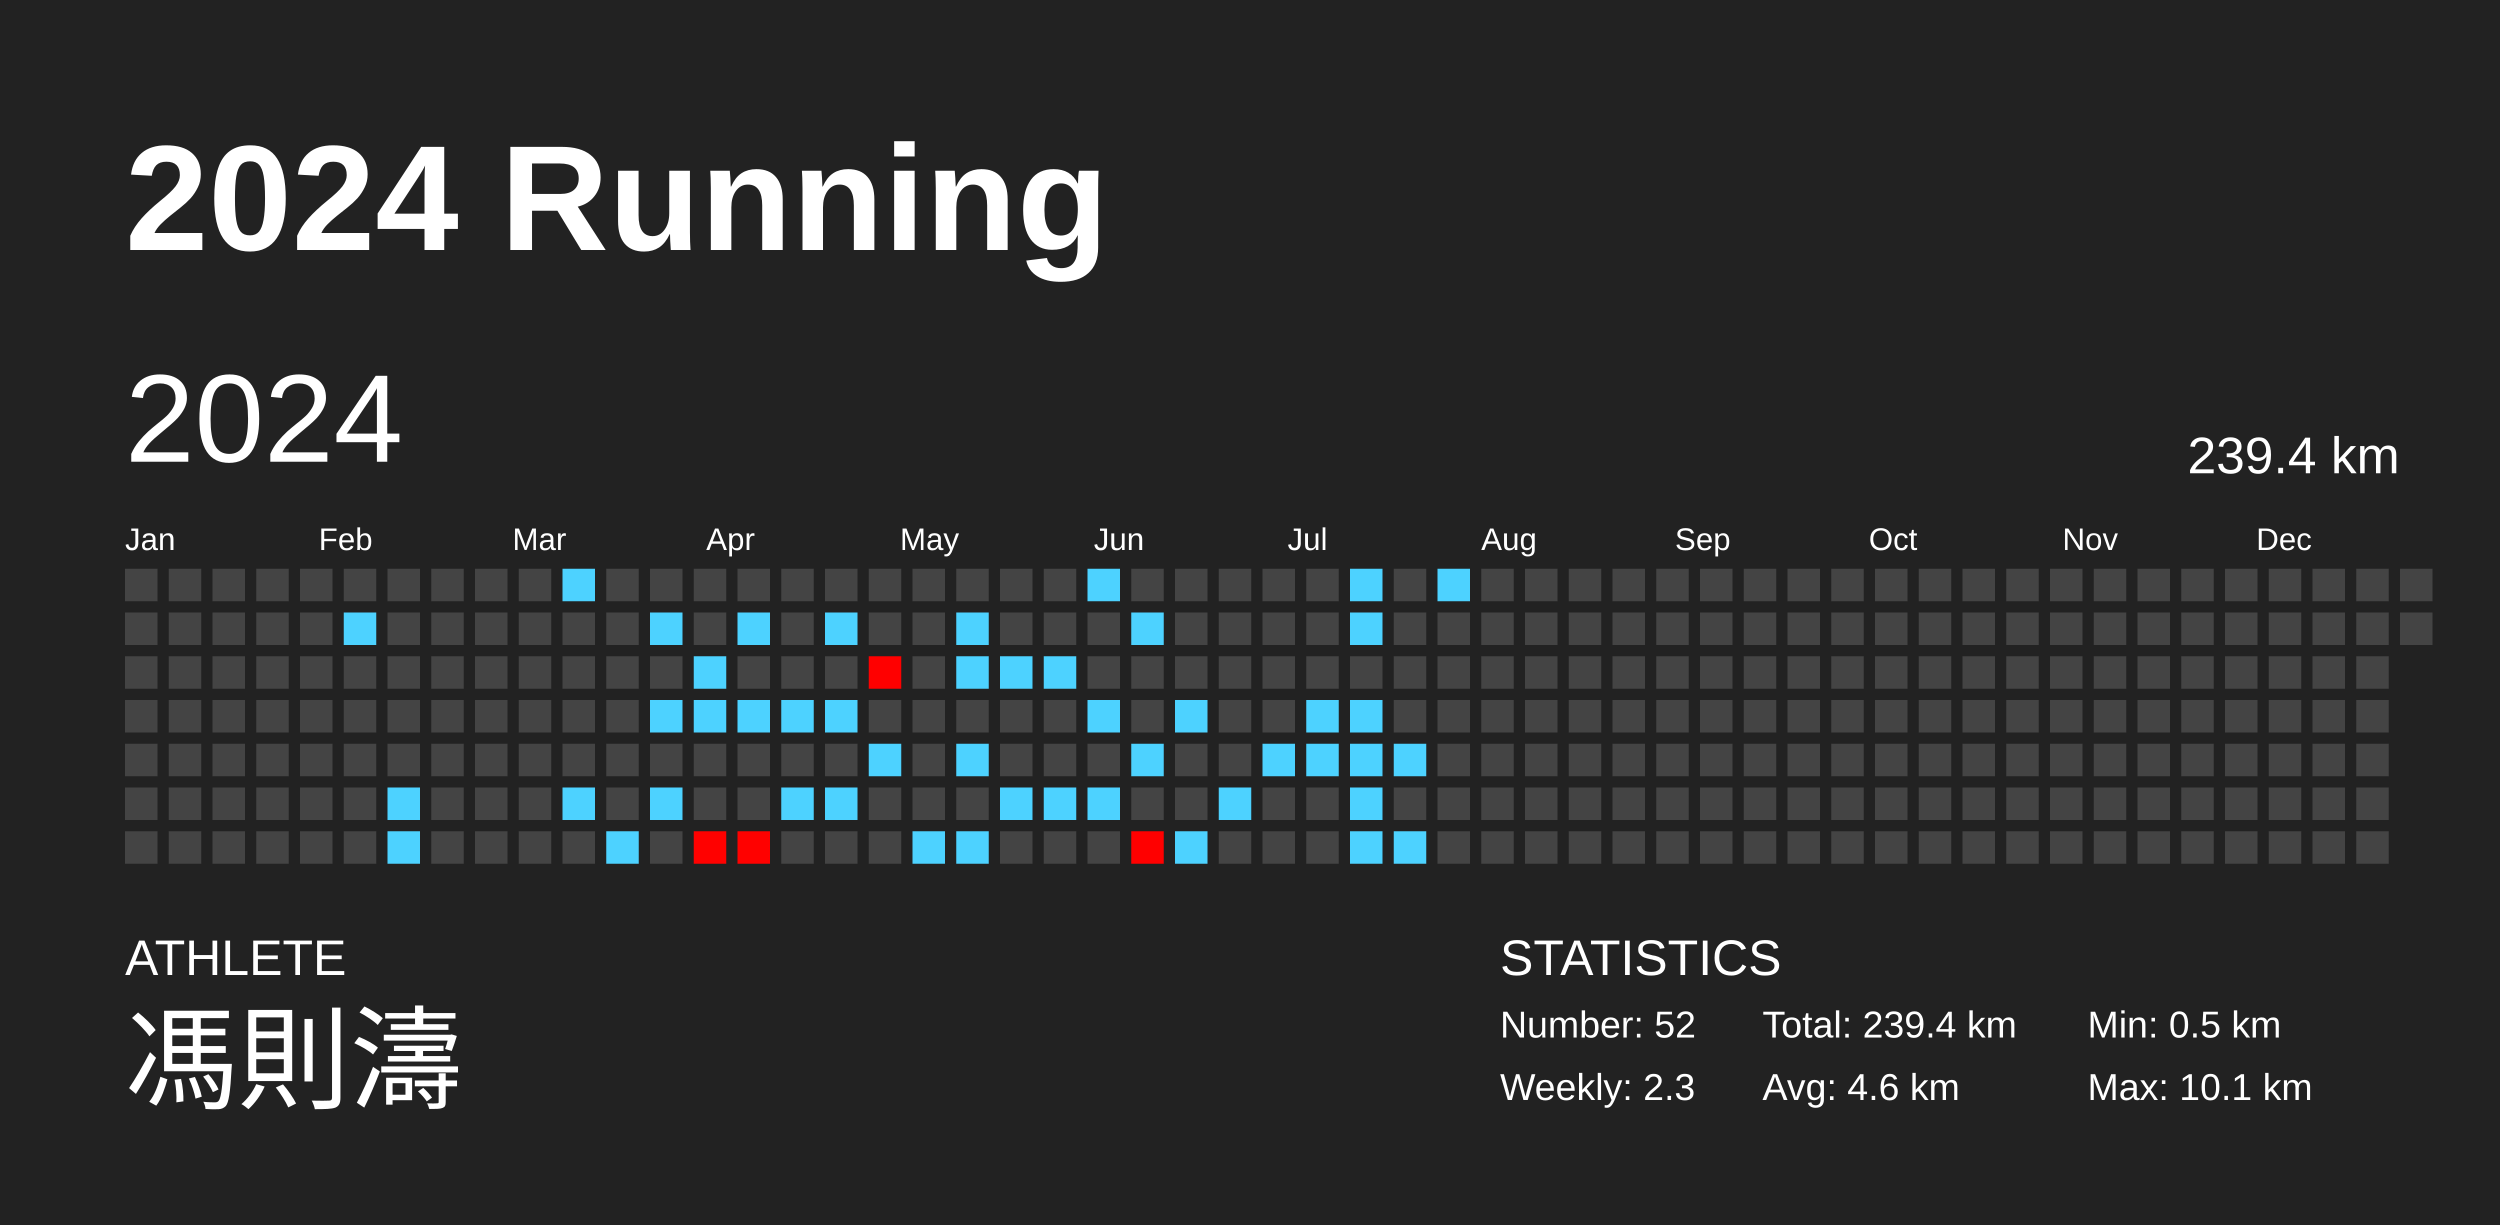
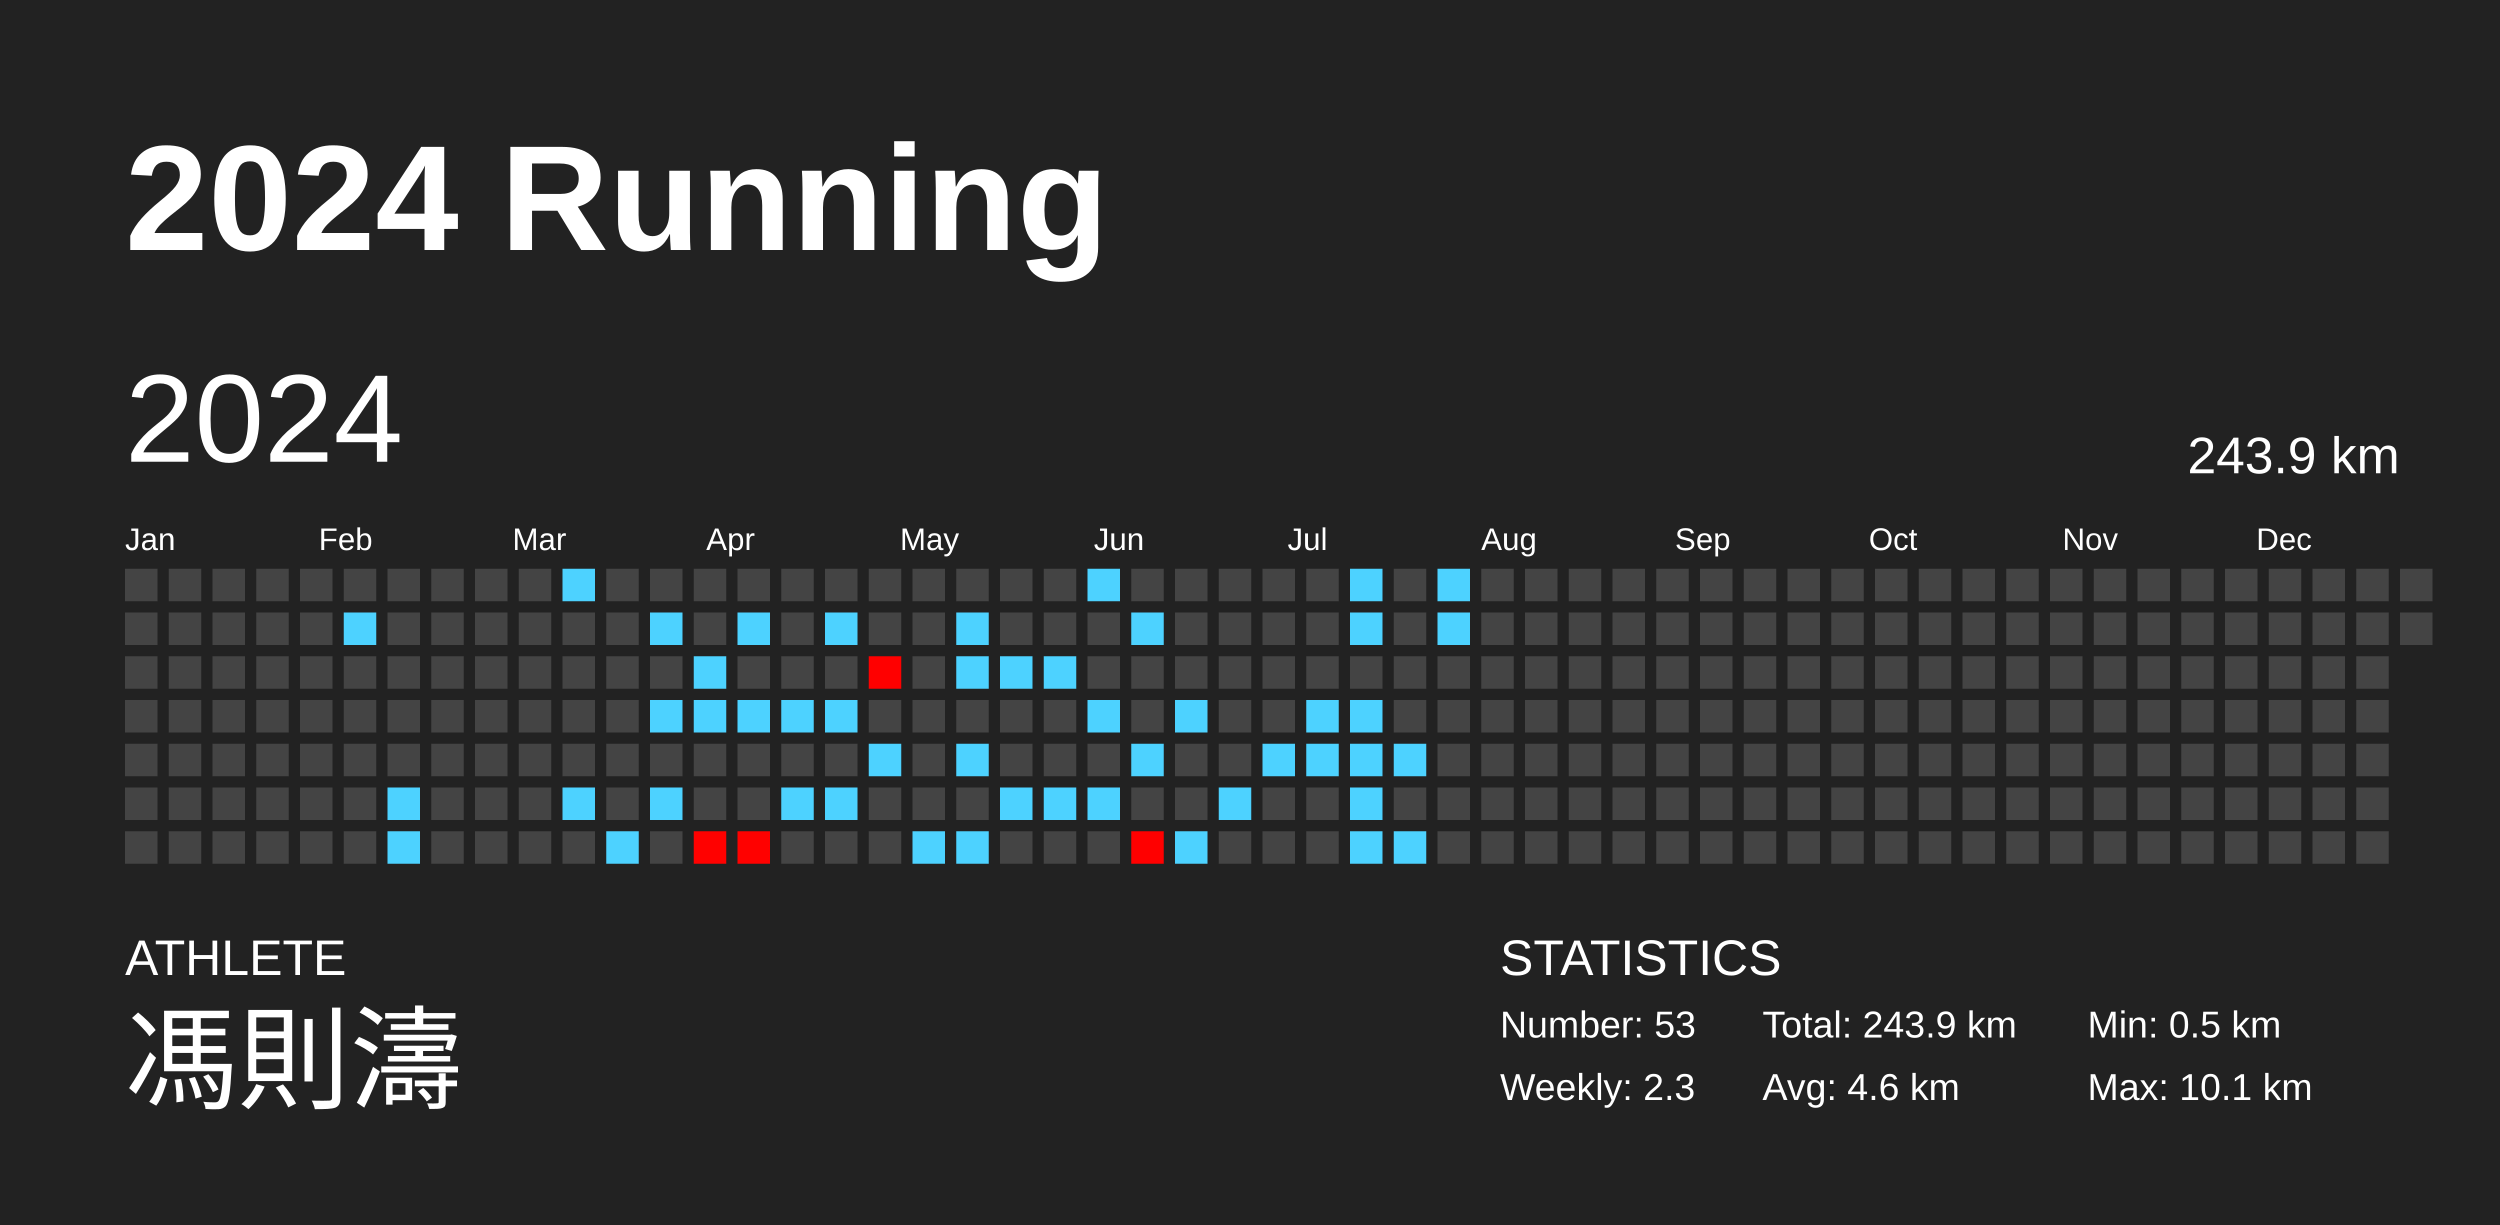
<svg xmlns="http://www.w3.org/2000/svg" baseProfile="full" height="98mm" version="1.1" viewBox="0,0,200,98" width="200mm">
  <defs />
  <rect fill="#222222" height="98" width="200" x="0" y="0" />
  <text fill="#FFFFFF" style="font-size:12px; font-family:Arial; font-weight:bold;" x="10" y="20">2024 Running</text>
  <text fill="#FFFFFF" style="font-size:4px; font-family:Arial" x="10" y="78">ATHLETE</text>
  <text fill="#FFFFFF" style="font-size:9px; font-family:Arial" x="10" y="88">馮則濤</text>
  <text fill="#FFFFFF" style="font-size:4px; font-family:Arial" x="120" y="78">STATISTICS</text>
-   <text fill="#FFFFFF" style="font-size:3px; font-family:Arial" x="120" y="83">Number: 52</text>
+   <text fill="#FFFFFF" style="font-size:3px; font-family:Arial" x="120" y="83">Number: 53</text>
  <text fill="#FFFFFF" style="font-size:3px; font-family:Arial" x="120" y="88">Weekly: 2.3</text>
-   <text fill="#FFFFFF" style="font-size:3px; font-family:Arial" x="141" y="83">Total: 239.4 km</text>
+   <text fill="#FFFFFF" style="font-size:3px; font-family:Arial" x="141" y="83">Total: 243.9 km</text>
  <text fill="#FFFFFF" style="font-size:3px; font-family:Arial" x="141" y="88">Avg: 4.6 km</text>
  <text fill="#FFFFFF" style="font-size:3px; font-family:Arial" x="167" y="83">Min: 0.5 km</text>
  <text fill="#FFFFFF" style="font-size:3px; font-family:Arial" x="167" y="88">Max: 10.1 km</text>
  <text dominant-baseline="hanging" fill="#FFFFFF" style="font-size:10.0px; font-family:Arial;" x="10" y="30">2024</text>
-   <text dominant-baseline="hanging" fill="#FFFFFF" style="font-size:4.125px; font-family:Arial;" x="175" y="35">239.4 km</text>
+   <text dominant-baseline="hanging" fill="#FFFFFF" style="font-size:4.125px; font-family:Arial;" x="175" y="35">243.9 km</text>
  <text fill="#FFFFFF" style="font-size:2.5px; font-family:Arial" x="10.0" y="44">Jan</text>
  <text fill="#FFFFFF" style="font-size:2.5px; font-family:Arial" x="25.5" y="44">Feb</text>
  <text fill="#FFFFFF" style="font-size:2.5px; font-family:Arial" x="41.0" y="44">Mar</text>
  <text fill="#FFFFFF" style="font-size:2.5px; font-family:Arial" x="56.5" y="44">Apr</text>
  <text fill="#FFFFFF" style="font-size:2.5px; font-family:Arial" x="72.0" y="44">May</text>
  <text fill="#FFFFFF" style="font-size:2.5px; font-family:Arial" x="87.5" y="44">Jun</text>
  <text fill="#FFFFFF" style="font-size:2.5px; font-family:Arial" x="103.0" y="44">Jul</text>
  <text fill="#FFFFFF" style="font-size:2.5px; font-family:Arial" x="118.5" y="44">Aug</text>
  <text fill="#FFFFFF" style="font-size:2.5px; font-family:Arial" x="134.0" y="44">Sep</text>
  <text fill="#FFFFFF" style="font-size:2.5px; font-family:Arial" x="149.5" y="44">Oct</text>
  <text fill="#FFFFFF" style="font-size:2.5px; font-family:Arial" x="165.0" y="44">Nov</text>
  <text fill="#FFFFFF" style="font-size:2.5px; font-family:Arial" x="180.5" y="44">Dec</text>
  <rect fill="#444444" height="2.6" width="2.6" x="10.0" y="45.5" />
  <rect fill="#444444" height="2.6" width="2.6" x="10.0" y="49.0" />
  <rect fill="#444444" height="2.6" width="2.6" x="10.0" y="52.5" />
  <rect fill="#444444" height="2.6" width="2.6" x="10.0" y="56.0" />
  <rect fill="#444444" height="2.6" width="2.6" x="10.0" y="59.5" />
  <rect fill="#444444" height="2.6" width="2.6" x="10.0" y="63.0" />
  <rect fill="#444444" height="2.6" width="2.6" x="10.0" y="66.5" />
  <rect fill="#444444" height="2.6" width="2.6" x="13.5" y="45.5" />
  <rect fill="#444444" height="2.6" width="2.6" x="13.5" y="49.0" />
  <rect fill="#444444" height="2.6" width="2.6" x="13.5" y="52.5" />
  <rect fill="#444444" height="2.6" width="2.6" x="13.5" y="56.0" />
  <rect fill="#444444" height="2.6" width="2.6" x="13.5" y="59.5" />
  <rect fill="#444444" height="2.6" width="2.6" x="13.5" y="63.0" />
  <rect fill="#444444" height="2.6" width="2.6" x="13.5" y="66.5" />
  <rect fill="#444444" height="2.6" width="2.6" x="17.0" y="45.5" />
  <rect fill="#444444" height="2.6" width="2.6" x="17.0" y="49.0" />
  <rect fill="#444444" height="2.6" width="2.6" x="17.0" y="52.5" />
  <rect fill="#444444" height="2.6" width="2.6" x="17.0" y="56.0" />
  <rect fill="#444444" height="2.6" width="2.6" x="17.0" y="59.5" />
  <rect fill="#444444" height="2.6" width="2.6" x="17.0" y="63.0" />
  <rect fill="#444444" height="2.6" width="2.6" x="17.0" y="66.5" />
  <rect fill="#444444" height="2.6" width="2.6" x="20.5" y="45.5" />
  <rect fill="#444444" height="2.6" width="2.6" x="20.5" y="49.0" />
  <rect fill="#444444" height="2.6" width="2.6" x="20.5" y="52.5" />
  <rect fill="#444444" height="2.6" width="2.6" x="20.5" y="56.0" />
  <rect fill="#444444" height="2.6" width="2.6" x="20.5" y="59.5" />
  <rect fill="#444444" height="2.6" width="2.6" x="20.5" y="63.0" />
  <rect fill="#444444" height="2.6" width="2.6" x="20.5" y="66.5" />
  <rect fill="#444444" height="2.6" width="2.6" x="24.0" y="45.5" />
  <rect fill="#444444" height="2.6" width="2.6" x="24.0" y="49.0" />
  <rect fill="#444444" height="2.6" width="2.6" x="24.0" y="52.5" />
  <rect fill="#444444" height="2.6" width="2.6" x="24.0" y="56.0" />
  <rect fill="#444444" height="2.6" width="2.6" x="24.0" y="59.5" />
  <rect fill="#444444" height="2.6" width="2.6" x="24.0" y="63.0" />
  <rect fill="#444444" height="2.6" width="2.6" x="24.0" y="66.5" />
  <rect fill="#444444" height="2.6" width="2.6" x="27.5" y="45.5" />
  <rect fill="#4dd2ff" height="2.6" width="2.6" x="27.5" y="49.0" />
  <rect fill="#444444" height="2.6" width="2.6" x="27.5" y="52.5" />
  <rect fill="#444444" height="2.6" width="2.6" x="27.5" y="56.0" />
  <rect fill="#444444" height="2.6" width="2.6" x="27.5" y="59.5" />
  <rect fill="#444444" height="2.6" width="2.6" x="27.5" y="63.0" />
  <rect fill="#444444" height="2.6" width="2.6" x="27.5" y="66.5" />
  <rect fill="#444444" height="2.6" width="2.6" x="31.0" y="45.5" />
  <rect fill="#444444" height="2.6" width="2.6" x="31.0" y="49.0" />
  <rect fill="#444444" height="2.6" width="2.6" x="31.0" y="52.5" />
  <rect fill="#444444" height="2.6" width="2.6" x="31.0" y="56.0" />
  <rect fill="#444444" height="2.6" width="2.6" x="31.0" y="59.5" />
  <rect fill="#4dd2ff" height="2.6" width="2.6" x="31.0" y="63.0" />
  <rect fill="#4dd2ff" height="2.6" width="2.6" x="31.0" y="66.5" />
  <rect fill="#444444" height="2.6" width="2.6" x="34.5" y="45.5" />
  <rect fill="#444444" height="2.6" width="2.6" x="34.5" y="49.0" />
  <rect fill="#444444" height="2.6" width="2.6" x="34.5" y="52.5" />
  <rect fill="#444444" height="2.6" width="2.6" x="34.5" y="56.0" />
  <rect fill="#444444" height="2.6" width="2.6" x="34.5" y="59.5" />
  <rect fill="#444444" height="2.6" width="2.6" x="34.5" y="63.0" />
  <rect fill="#444444" height="2.6" width="2.6" x="34.5" y="66.5" />
  <rect fill="#444444" height="2.6" width="2.6" x="38.0" y="45.5" />
  <rect fill="#444444" height="2.6" width="2.6" x="38.0" y="49.0" />
  <rect fill="#444444" height="2.6" width="2.6" x="38.0" y="52.5" />
  <rect fill="#444444" height="2.6" width="2.6" x="38.0" y="56.0" />
  <rect fill="#444444" height="2.6" width="2.6" x="38.0" y="59.5" />
  <rect fill="#444444" height="2.6" width="2.6" x="38.0" y="63.0" />
  <rect fill="#444444" height="2.6" width="2.6" x="38.0" y="66.5" />
  <rect fill="#444444" height="2.6" width="2.6" x="41.5" y="45.5" />
  <rect fill="#444444" height="2.6" width="2.6" x="41.5" y="49.0" />
  <rect fill="#444444" height="2.6" width="2.6" x="41.5" y="52.5" />
  <rect fill="#444444" height="2.6" width="2.6" x="41.5" y="56.0" />
  <rect fill="#444444" height="2.6" width="2.6" x="41.5" y="59.5" />
  <rect fill="#444444" height="2.6" width="2.6" x="41.5" y="63.0" />
  <rect fill="#444444" height="2.6" width="2.6" x="41.5" y="66.5" />
  <rect fill="#4dd2ff" height="2.6" width="2.6" x="45.0" y="45.5" />
  <rect fill="#444444" height="2.6" width="2.6" x="45.0" y="49.0" />
  <rect fill="#444444" height="2.6" width="2.6" x="45.0" y="52.5" />
  <rect fill="#444444" height="2.6" width="2.6" x="45.0" y="56.0" />
  <rect fill="#444444" height="2.6" width="2.6" x="45.0" y="59.5" />
  <rect fill="#4dd2ff" height="2.6" width="2.6" x="45.0" y="63.0" />
  <rect fill="#444444" height="2.6" width="2.6" x="45.0" y="66.5" />
  <rect fill="#444444" height="2.6" width="2.6" x="48.5" y="45.5" />
  <rect fill="#444444" height="2.6" width="2.6" x="48.5" y="49.0" />
  <rect fill="#444444" height="2.6" width="2.6" x="48.5" y="52.5" />
  <rect fill="#444444" height="2.6" width="2.6" x="48.5" y="56.0" />
  <rect fill="#444444" height="2.6" width="2.6" x="48.5" y="59.5" />
  <rect fill="#444444" height="2.6" width="2.6" x="48.5" y="63.0" />
  <rect fill="#4dd2ff" height="2.6" width="2.6" x="48.5" y="66.5" />
  <rect fill="#444444" height="2.6" width="2.6" x="52.0" y="45.5" />
  <rect fill="#4dd2ff" height="2.6" width="2.6" x="52.0" y="49.0" />
  <rect fill="#444444" height="2.6" width="2.6" x="52.0" y="52.5" />
  <rect fill="#4dd2ff" height="2.6" width="2.6" x="52.0" y="56.0" />
  <rect fill="#444444" height="2.6" width="2.6" x="52.0" y="59.5" />
  <rect fill="#4dd2ff" height="2.6" width="2.6" x="52.0" y="63.0" />
  <rect fill="#444444" height="2.6" width="2.6" x="52.0" y="66.5" />
  <rect fill="#444444" height="2.6" width="2.6" x="55.5" y="45.5" />
  <rect fill="#444444" height="2.6" width="2.6" x="55.5" y="49.0" />
  <rect fill="#4dd2ff" height="2.6" width="2.6" x="55.5" y="52.5" />
  <rect fill="#4dd2ff" height="2.6" width="2.6" x="55.5" y="56.0" />
  <rect fill="#444444" height="2.6" width="2.6" x="55.5" y="59.5" />
  <rect fill="#444444" height="2.6" width="2.6" x="55.5" y="63.0" />
  <rect fill="#ff0100" height="2.6" width="2.6" x="55.5" y="66.5" />
  <rect fill="#444444" height="2.6" width="2.6" x="59.0" y="45.5" />
  <rect fill="#4dd2ff" height="2.6" width="2.6" x="59.0" y="49.0" />
  <rect fill="#444444" height="2.6" width="2.6" x="59.0" y="52.5" />
  <rect fill="#4dd2ff" height="2.6" width="2.6" x="59.0" y="56.0" />
  <rect fill="#444444" height="2.6" width="2.6" x="59.0" y="59.5" />
  <rect fill="#444444" height="2.6" width="2.6" x="59.0" y="63.0" />
  <rect fill="#ff0100" height="2.6" width="2.6" x="59.0" y="66.5" />
  <rect fill="#444444" height="2.6" width="2.6" x="62.5" y="45.5" />
  <rect fill="#444444" height="2.6" width="2.6" x="62.5" y="49.0" />
  <rect fill="#444444" height="2.6" width="2.6" x="62.5" y="52.5" />
  <rect fill="#4dd2ff" height="2.6" width="2.6" x="62.5" y="56.0" />
  <rect fill="#444444" height="2.6" width="2.6" x="62.5" y="59.5" />
  <rect fill="#4dd2ff" height="2.6" width="2.6" x="62.5" y="63.0" />
  <rect fill="#444444" height="2.6" width="2.6" x="62.5" y="66.5" />
  <rect fill="#444444" height="2.6" width="2.6" x="66.0" y="45.5" />
  <rect fill="#4dd2ff" height="2.6" width="2.6" x="66.0" y="49.0" />
  <rect fill="#444444" height="2.6" width="2.6" x="66.0" y="52.5" />
  <rect fill="#4dd2ff" height="2.6" width="2.6" x="66.0" y="56.0" />
  <rect fill="#444444" height="2.6" width="2.6" x="66.0" y="59.5" />
  <rect fill="#4dd2ff" height="2.6" width="2.6" x="66.0" y="63.0" />
  <rect fill="#444444" height="2.6" width="2.6" x="66.0" y="66.5" />
  <rect fill="#444444" height="2.6" width="2.6" x="69.5" y="45.5" />
  <rect fill="#444444" height="2.6" width="2.6" x="69.5" y="49.0" />
  <rect fill="#ff0000" height="2.6" width="2.6" x="69.5" y="52.5" />
  <rect fill="#444444" height="2.6" width="2.6" x="69.5" y="56.0" />
  <rect fill="#4dd2ff" height="2.6" width="2.6" x="69.5" y="59.5" />
  <rect fill="#444444" height="2.6" width="2.6" x="69.5" y="63.0" />
  <rect fill="#444444" height="2.6" width="2.6" x="69.5" y="66.5" />
  <rect fill="#444444" height="2.6" width="2.6" x="73.0" y="45.5" />
  <rect fill="#444444" height="2.6" width="2.6" x="73.0" y="49.0" />
  <rect fill="#444444" height="2.6" width="2.6" x="73.0" y="52.5" />
  <rect fill="#444444" height="2.6" width="2.6" x="73.0" y="56.0" />
  <rect fill="#444444" height="2.6" width="2.6" x="73.0" y="59.5" />
  <rect fill="#444444" height="2.6" width="2.6" x="73.0" y="63.0" />
  <rect fill="#4dd2ff" height="2.6" width="2.6" x="73.0" y="66.5" />
  <rect fill="#444444" height="2.6" width="2.6" x="76.5" y="45.5" />
  <rect fill="#4dd2ff" height="2.6" width="2.6" x="76.5" y="49.0" />
  <rect fill="#4dd2ff" height="2.6" width="2.6" x="76.5" y="52.5" />
  <rect fill="#444444" height="2.6" width="2.6" x="76.5" y="56.0" />
  <rect fill="#4dd2ff" height="2.6" width="2.6" x="76.5" y="59.5" />
  <rect fill="#444444" height="2.6" width="2.6" x="76.5" y="63.0" />
  <rect fill="#4dd2ff" height="2.6" width="2.6" x="76.5" y="66.5" />
  <rect fill="#444444" height="2.6" width="2.6" x="80.0" y="45.5" />
  <rect fill="#444444" height="2.6" width="2.6" x="80.0" y="49.0" />
  <rect fill="#4dd2ff" height="2.6" width="2.6" x="80.0" y="52.5" />
  <rect fill="#444444" height="2.6" width="2.6" x="80.0" y="56.0" />
  <rect fill="#444444" height="2.6" width="2.6" x="80.0" y="59.5" />
  <rect fill="#4dd2ff" height="2.6" width="2.6" x="80.0" y="63.0" />
  <rect fill="#444444" height="2.6" width="2.6" x="80.0" y="66.5" />
  <rect fill="#444444" height="2.6" width="2.6" x="83.5" y="45.5" />
  <rect fill="#444444" height="2.6" width="2.6" x="83.5" y="49.0" />
  <rect fill="#4dd2ff" height="2.6" width="2.6" x="83.5" y="52.5" />
  <rect fill="#444444" height="2.6" width="2.6" x="83.5" y="56.0" />
  <rect fill="#444444" height="2.6" width="2.6" x="83.5" y="59.5" />
  <rect fill="#4dd2ff" height="2.6" width="2.6" x="83.5" y="63.0" />
  <rect fill="#444444" height="2.6" width="2.6" x="83.5" y="66.5" />
  <rect fill="#4dd2ff" height="2.6" width="2.6" x="87.0" y="45.5" />
  <rect fill="#444444" height="2.6" width="2.6" x="87.0" y="49.0" />
  <rect fill="#444444" height="2.6" width="2.6" x="87.0" y="52.5" />
  <rect fill="#4dd2ff" height="2.6" width="2.6" x="87.0" y="56.0" />
  <rect fill="#444444" height="2.6" width="2.6" x="87.0" y="59.5" />
  <rect fill="#4dd2ff" height="2.6" width="2.6" x="87.0" y="63.0" />
  <rect fill="#444444" height="2.6" width="2.6" x="87.0" y="66.5" />
  <rect fill="#444444" height="2.6" width="2.6" x="90.5" y="45.5" />
  <rect fill="#4dd2ff" height="2.6" width="2.6" x="90.5" y="49.0" />
  <rect fill="#444444" height="2.6" width="2.6" x="90.5" y="52.5" />
  <rect fill="#444444" height="2.6" width="2.6" x="90.5" y="56.0" />
  <rect fill="#4dd2ff" height="2.6" width="2.6" x="90.5" y="59.5" />
  <rect fill="#444444" height="2.6" width="2.6" x="90.5" y="63.0" />
  <rect fill="#ff0000" height="2.6" width="2.6" x="90.5" y="66.5" />
  <rect fill="#444444" height="2.6" width="2.6" x="94.0" y="45.5" />
  <rect fill="#444444" height="2.6" width="2.6" x="94.0" y="49.0" />
  <rect fill="#444444" height="2.6" width="2.6" x="94.0" y="52.5" />
  <rect fill="#4dd2ff" height="2.6" width="2.6" x="94.0" y="56.0" />
  <rect fill="#444444" height="2.6" width="2.6" x="94.0" y="59.5" />
  <rect fill="#444444" height="2.6" width="2.6" x="94.0" y="63.0" />
  <rect fill="#4dd2ff" height="2.6" width="2.6" x="94.0" y="66.5" />
  <rect fill="#444444" height="2.6" width="2.6" x="97.5" y="45.5" />
  <rect fill="#444444" height="2.6" width="2.6" x="97.5" y="49.0" />
  <rect fill="#444444" height="2.6" width="2.6" x="97.5" y="52.5" />
  <rect fill="#444444" height="2.6" width="2.6" x="97.5" y="56.0" />
  <rect fill="#444444" height="2.6" width="2.6" x="97.5" y="59.5" />
  <rect fill="#4dd2ff" height="2.6" width="2.6" x="97.5" y="63.0" />
  <rect fill="#444444" height="2.6" width="2.6" x="97.5" y="66.5" />
  <rect fill="#444444" height="2.6" width="2.6" x="101.0" y="45.5" />
  <rect fill="#444444" height="2.6" width="2.6" x="101.0" y="49.0" />
  <rect fill="#444444" height="2.6" width="2.6" x="101.0" y="52.5" />
  <rect fill="#444444" height="2.6" width="2.6" x="101.0" y="56.0" />
  <rect fill="#4dd2ff" height="2.6" width="2.6" x="101.0" y="59.5" />
  <rect fill="#444444" height="2.6" width="2.6" x="101.0" y="63.0" />
  <rect fill="#444444" height="2.6" width="2.6" x="101.0" y="66.5" />
  <rect fill="#444444" height="2.6" width="2.6" x="104.5" y="45.5" />
  <rect fill="#444444" height="2.6" width="2.6" x="104.5" y="49.0" />
  <rect fill="#444444" height="2.6" width="2.6" x="104.5" y="52.5" />
  <rect fill="#4dd2ff" height="2.6" width="2.6" x="104.5" y="56.0" />
  <rect fill="#4dd2ff" height="2.6" width="2.6" x="104.5" y="59.5" />
  <rect fill="#444444" height="2.6" width="2.6" x="104.5" y="63.0" />
  <rect fill="#444444" height="2.6" width="2.6" x="104.5" y="66.5" />
  <rect fill="#4dd2ff" height="2.6" width="2.6" x="108.0" y="45.5" />
  <rect fill="#4dd2ff" height="2.6" width="2.6" x="108.0" y="49.0" />
  <rect fill="#444444" height="2.6" width="2.6" x="108.0" y="52.5" />
  <rect fill="#4dd2ff" height="2.6" width="2.6" x="108.0" y="56.0" />
  <rect fill="#4dd2ff" height="2.6" width="2.6" x="108.0" y="59.5" />
  <rect fill="#4dd2ff" height="2.6" width="2.6" x="108.0" y="63.0" />
  <rect fill="#4dd2ff" height="2.6" width="2.6" x="108.0" y="66.5" />
  <rect fill="#444444" height="2.6" width="2.6" x="111.5" y="45.5" />
  <rect fill="#444444" height="2.6" width="2.6" x="111.5" y="49.0" />
  <rect fill="#444444" height="2.6" width="2.6" x="111.5" y="52.5" />
  <rect fill="#444444" height="2.6" width="2.6" x="111.5" y="56.0" />
  <rect fill="#4dd2ff" height="2.6" width="2.6" x="111.5" y="59.5" />
  <rect fill="#444444" height="2.6" width="2.6" x="111.5" y="63.0" />
  <rect fill="#4dd2ff" height="2.6" width="2.6" x="111.5" y="66.5" />
  <rect fill="#4dd2ff" height="2.6" width="2.6" x="115.0" y="45.5" />
-   <rect fill="#444444" height="2.6" width="2.6" x="115.0" y="49.0" />
+   <rect fill="#4dd2ff" height="2.6" width="2.6" x="115.0" y="49.0" />
  <rect fill="#444444" height="2.6" width="2.6" x="115.0" y="52.5" />
  <rect fill="#444444" height="2.6" width="2.6" x="115.0" y="56.0" />
  <rect fill="#444444" height="2.6" width="2.6" x="115.0" y="59.5" />
  <rect fill="#444444" height="2.6" width="2.6" x="115.0" y="63.0" />
  <rect fill="#444444" height="2.6" width="2.6" x="115.0" y="66.5" />
  <rect fill="#444444" height="2.6" width="2.6" x="118.5" y="45.5" />
  <rect fill="#444444" height="2.6" width="2.6" x="118.5" y="49.0" />
  <rect fill="#444444" height="2.6" width="2.6" x="118.5" y="52.5" />
  <rect fill="#444444" height="2.6" width="2.6" x="118.5" y="56.0" />
  <rect fill="#444444" height="2.6" width="2.6" x="118.5" y="59.5" />
  <rect fill="#444444" height="2.6" width="2.6" x="118.5" y="63.0" />
  <rect fill="#444444" height="2.6" width="2.6" x="118.5" y="66.5" />
  <rect fill="#444444" height="2.6" width="2.6" x="122.0" y="45.5" />
  <rect fill="#444444" height="2.6" width="2.6" x="122.0" y="49.0" />
  <rect fill="#444444" height="2.6" width="2.6" x="122.0" y="52.5" />
  <rect fill="#444444" height="2.6" width="2.6" x="122.0" y="56.0" />
  <rect fill="#444444" height="2.6" width="2.6" x="122.0" y="59.5" />
  <rect fill="#444444" height="2.6" width="2.6" x="122.0" y="63.0" />
  <rect fill="#444444" height="2.6" width="2.6" x="122.0" y="66.5" />
  <rect fill="#444444" height="2.6" width="2.6" x="125.5" y="45.5" />
  <rect fill="#444444" height="2.6" width="2.6" x="125.5" y="49.0" />
  <rect fill="#444444" height="2.6" width="2.6" x="125.5" y="52.5" />
  <rect fill="#444444" height="2.6" width="2.6" x="125.5" y="56.0" />
  <rect fill="#444444" height="2.6" width="2.6" x="125.5" y="59.5" />
  <rect fill="#444444" height="2.6" width="2.6" x="125.5" y="63.0" />
  <rect fill="#444444" height="2.6" width="2.6" x="125.5" y="66.5" />
  <rect fill="#444444" height="2.6" width="2.6" x="129.0" y="45.5" />
  <rect fill="#444444" height="2.6" width="2.6" x="129.0" y="49.0" />
  <rect fill="#444444" height="2.6" width="2.6" x="129.0" y="52.5" />
  <rect fill="#444444" height="2.6" width="2.6" x="129.0" y="56.0" />
  <rect fill="#444444" height="2.6" width="2.6" x="129.0" y="59.5" />
  <rect fill="#444444" height="2.6" width="2.6" x="129.0" y="63.0" />
  <rect fill="#444444" height="2.6" width="2.6" x="129.0" y="66.5" />
  <rect fill="#444444" height="2.6" width="2.6" x="132.5" y="45.5" />
  <rect fill="#444444" height="2.6" width="2.6" x="132.5" y="49.0" />
  <rect fill="#444444" height="2.6" width="2.6" x="132.5" y="52.5" />
  <rect fill="#444444" height="2.6" width="2.6" x="132.5" y="56.0" />
  <rect fill="#444444" height="2.6" width="2.6" x="132.5" y="59.5" />
  <rect fill="#444444" height="2.6" width="2.6" x="132.5" y="63.0" />
  <rect fill="#444444" height="2.6" width="2.6" x="132.5" y="66.5" />
  <rect fill="#444444" height="2.6" width="2.6" x="136.0" y="45.5" />
  <rect fill="#444444" height="2.6" width="2.6" x="136.0" y="49.0" />
  <rect fill="#444444" height="2.6" width="2.6" x="136.0" y="52.5" />
  <rect fill="#444444" height="2.6" width="2.6" x="136.0" y="56.0" />
  <rect fill="#444444" height="2.6" width="2.6" x="136.0" y="59.5" />
  <rect fill="#444444" height="2.6" width="2.6" x="136.0" y="63.0" />
  <rect fill="#444444" height="2.6" width="2.6" x="136.0" y="66.5" />
  <rect fill="#444444" height="2.6" width="2.6" x="139.5" y="45.5" />
  <rect fill="#444444" height="2.6" width="2.6" x="139.5" y="49.0" />
  <rect fill="#444444" height="2.6" width="2.6" x="139.5" y="52.5" />
  <rect fill="#444444" height="2.6" width="2.6" x="139.5" y="56.0" />
  <rect fill="#444444" height="2.6" width="2.6" x="139.5" y="59.5" />
  <rect fill="#444444" height="2.6" width="2.6" x="139.5" y="63.0" />
  <rect fill="#444444" height="2.6" width="2.6" x="139.5" y="66.5" />
  <rect fill="#444444" height="2.6" width="2.6" x="143.0" y="45.5" />
  <rect fill="#444444" height="2.6" width="2.6" x="143.0" y="49.0" />
  <rect fill="#444444" height="2.6" width="2.6" x="143.0" y="52.5" />
  <rect fill="#444444" height="2.6" width="2.6" x="143.0" y="56.0" />
  <rect fill="#444444" height="2.6" width="2.6" x="143.0" y="59.5" />
  <rect fill="#444444" height="2.6" width="2.6" x="143.0" y="63.0" />
  <rect fill="#444444" height="2.6" width="2.6" x="143.0" y="66.5" />
  <rect fill="#444444" height="2.6" width="2.6" x="146.5" y="45.5" />
  <rect fill="#444444" height="2.6" width="2.6" x="146.5" y="49.0" />
  <rect fill="#444444" height="2.6" width="2.6" x="146.5" y="52.5" />
  <rect fill="#444444" height="2.6" width="2.6" x="146.5" y="56.0" />
  <rect fill="#444444" height="2.6" width="2.6" x="146.5" y="59.5" />
  <rect fill="#444444" height="2.6" width="2.6" x="146.5" y="63.0" />
  <rect fill="#444444" height="2.6" width="2.6" x="146.5" y="66.5" />
  <rect fill="#444444" height="2.6" width="2.6" x="150.0" y="45.5" />
  <rect fill="#444444" height="2.6" width="2.6" x="150.0" y="49.0" />
  <rect fill="#444444" height="2.6" width="2.6" x="150.0" y="52.5" />
  <rect fill="#444444" height="2.6" width="2.6" x="150.0" y="56.0" />
  <rect fill="#444444" height="2.6" width="2.6" x="150.0" y="59.5" />
  <rect fill="#444444" height="2.6" width="2.6" x="150.0" y="63.0" />
  <rect fill="#444444" height="2.6" width="2.6" x="150.0" y="66.5" />
  <rect fill="#444444" height="2.6" width="2.6" x="153.5" y="45.5" />
  <rect fill="#444444" height="2.6" width="2.6" x="153.5" y="49.0" />
  <rect fill="#444444" height="2.6" width="2.6" x="153.5" y="52.5" />
  <rect fill="#444444" height="2.6" width="2.6" x="153.5" y="56.0" />
  <rect fill="#444444" height="2.6" width="2.6" x="153.5" y="59.5" />
  <rect fill="#444444" height="2.6" width="2.6" x="153.5" y="63.0" />
  <rect fill="#444444" height="2.6" width="2.6" x="153.5" y="66.5" />
  <rect fill="#444444" height="2.6" width="2.6" x="157.0" y="45.5" />
  <rect fill="#444444" height="2.6" width="2.6" x="157.0" y="49.0" />
  <rect fill="#444444" height="2.6" width="2.6" x="157.0" y="52.5" />
  <rect fill="#444444" height="2.6" width="2.6" x="157.0" y="56.0" />
  <rect fill="#444444" height="2.6" width="2.6" x="157.0" y="59.5" />
  <rect fill="#444444" height="2.6" width="2.6" x="157.0" y="63.0" />
  <rect fill="#444444" height="2.6" width="2.6" x="157.0" y="66.5" />
  <rect fill="#444444" height="2.6" width="2.6" x="160.5" y="45.5" />
  <rect fill="#444444" height="2.6" width="2.6" x="160.5" y="49.0" />
  <rect fill="#444444" height="2.6" width="2.6" x="160.5" y="52.5" />
  <rect fill="#444444" height="2.6" width="2.6" x="160.5" y="56.0" />
  <rect fill="#444444" height="2.6" width="2.6" x="160.5" y="59.5" />
  <rect fill="#444444" height="2.6" width="2.6" x="160.5" y="63.0" />
  <rect fill="#444444" height="2.6" width="2.6" x="160.5" y="66.5" />
  <rect fill="#444444" height="2.6" width="2.6" x="164.0" y="45.5" />
  <rect fill="#444444" height="2.6" width="2.6" x="164.0" y="49.0" />
  <rect fill="#444444" height="2.6" width="2.6" x="164.0" y="52.5" />
  <rect fill="#444444" height="2.6" width="2.6" x="164.0" y="56.0" />
  <rect fill="#444444" height="2.6" width="2.6" x="164.0" y="59.5" />
  <rect fill="#444444" height="2.6" width="2.6" x="164.0" y="63.0" />
  <rect fill="#444444" height="2.6" width="2.6" x="164.0" y="66.5" />
  <rect fill="#444444" height="2.6" width="2.6" x="167.5" y="45.5" />
  <rect fill="#444444" height="2.6" width="2.6" x="167.5" y="49.0" />
  <rect fill="#444444" height="2.6" width="2.6" x="167.5" y="52.5" />
  <rect fill="#444444" height="2.6" width="2.6" x="167.5" y="56.0" />
  <rect fill="#444444" height="2.6" width="2.6" x="167.5" y="59.5" />
  <rect fill="#444444" height="2.6" width="2.6" x="167.5" y="63.0" />
  <rect fill="#444444" height="2.6" width="2.6" x="167.5" y="66.5" />
  <rect fill="#444444" height="2.6" width="2.6" x="171.0" y="45.5" />
  <rect fill="#444444" height="2.6" width="2.6" x="171.0" y="49.0" />
  <rect fill="#444444" height="2.6" width="2.6" x="171.0" y="52.5" />
  <rect fill="#444444" height="2.6" width="2.6" x="171.0" y="56.0" />
  <rect fill="#444444" height="2.6" width="2.6" x="171.0" y="59.5" />
  <rect fill="#444444" height="2.6" width="2.6" x="171.0" y="63.0" />
  <rect fill="#444444" height="2.6" width="2.6" x="171.0" y="66.5" />
  <rect fill="#444444" height="2.6" width="2.6" x="174.5" y="45.5" />
  <rect fill="#444444" height="2.6" width="2.6" x="174.5" y="49.0" />
  <rect fill="#444444" height="2.6" width="2.6" x="174.5" y="52.5" />
  <rect fill="#444444" height="2.6" width="2.6" x="174.5" y="56.0" />
  <rect fill="#444444" height="2.6" width="2.6" x="174.5" y="59.5" />
  <rect fill="#444444" height="2.6" width="2.6" x="174.5" y="63.0" />
  <rect fill="#444444" height="2.6" width="2.6" x="174.5" y="66.5" />
  <rect fill="#444444" height="2.6" width="2.6" x="178.0" y="45.5" />
  <rect fill="#444444" height="2.6" width="2.6" x="178.0" y="49.0" />
  <rect fill="#444444" height="2.6" width="2.6" x="178.0" y="52.5" />
  <rect fill="#444444" height="2.6" width="2.6" x="178.0" y="56.0" />
  <rect fill="#444444" height="2.6" width="2.6" x="178.0" y="59.5" />
  <rect fill="#444444" height="2.6" width="2.6" x="178.0" y="63.0" />
  <rect fill="#444444" height="2.6" width="2.6" x="178.0" y="66.5" />
  <rect fill="#444444" height="2.6" width="2.6" x="181.5" y="45.5" />
  <rect fill="#444444" height="2.6" width="2.6" x="181.5" y="49.0" />
  <rect fill="#444444" height="2.6" width="2.6" x="181.5" y="52.5" />
  <rect fill="#444444" height="2.6" width="2.6" x="181.5" y="56.0" />
  <rect fill="#444444" height="2.6" width="2.6" x="181.5" y="59.5" />
  <rect fill="#444444" height="2.6" width="2.6" x="181.5" y="63.0" />
  <rect fill="#444444" height="2.6" width="2.6" x="181.5" y="66.5" />
  <rect fill="#444444" height="2.6" width="2.6" x="185.0" y="45.5" />
  <rect fill="#444444" height="2.6" width="2.6" x="185.0" y="49.0" />
  <rect fill="#444444" height="2.6" width="2.6" x="185.0" y="52.5" />
  <rect fill="#444444" height="2.6" width="2.6" x="185.0" y="56.0" />
  <rect fill="#444444" height="2.6" width="2.6" x="185.0" y="59.5" />
  <rect fill="#444444" height="2.6" width="2.6" x="185.0" y="63.0" />
  <rect fill="#444444" height="2.6" width="2.6" x="185.0" y="66.5" />
  <rect fill="#444444" height="2.6" width="2.6" x="188.5" y="45.5" />
  <rect fill="#444444" height="2.6" width="2.6" x="188.5" y="49.0" />
  <rect fill="#444444" height="2.6" width="2.6" x="188.5" y="52.5" />
  <rect fill="#444444" height="2.6" width="2.6" x="188.5" y="56.0" />
  <rect fill="#444444" height="2.6" width="2.6" x="188.5" y="59.5" />
  <rect fill="#444444" height="2.6" width="2.6" x="188.5" y="63.0" />
  <rect fill="#444444" height="2.6" width="2.6" x="188.5" y="66.5" />
  <rect fill="#444444" height="2.6" width="2.6" x="192.0" y="45.5" />
  <rect fill="#444444" height="2.6" width="2.6" x="192.0" y="49.0" />
</svg>
